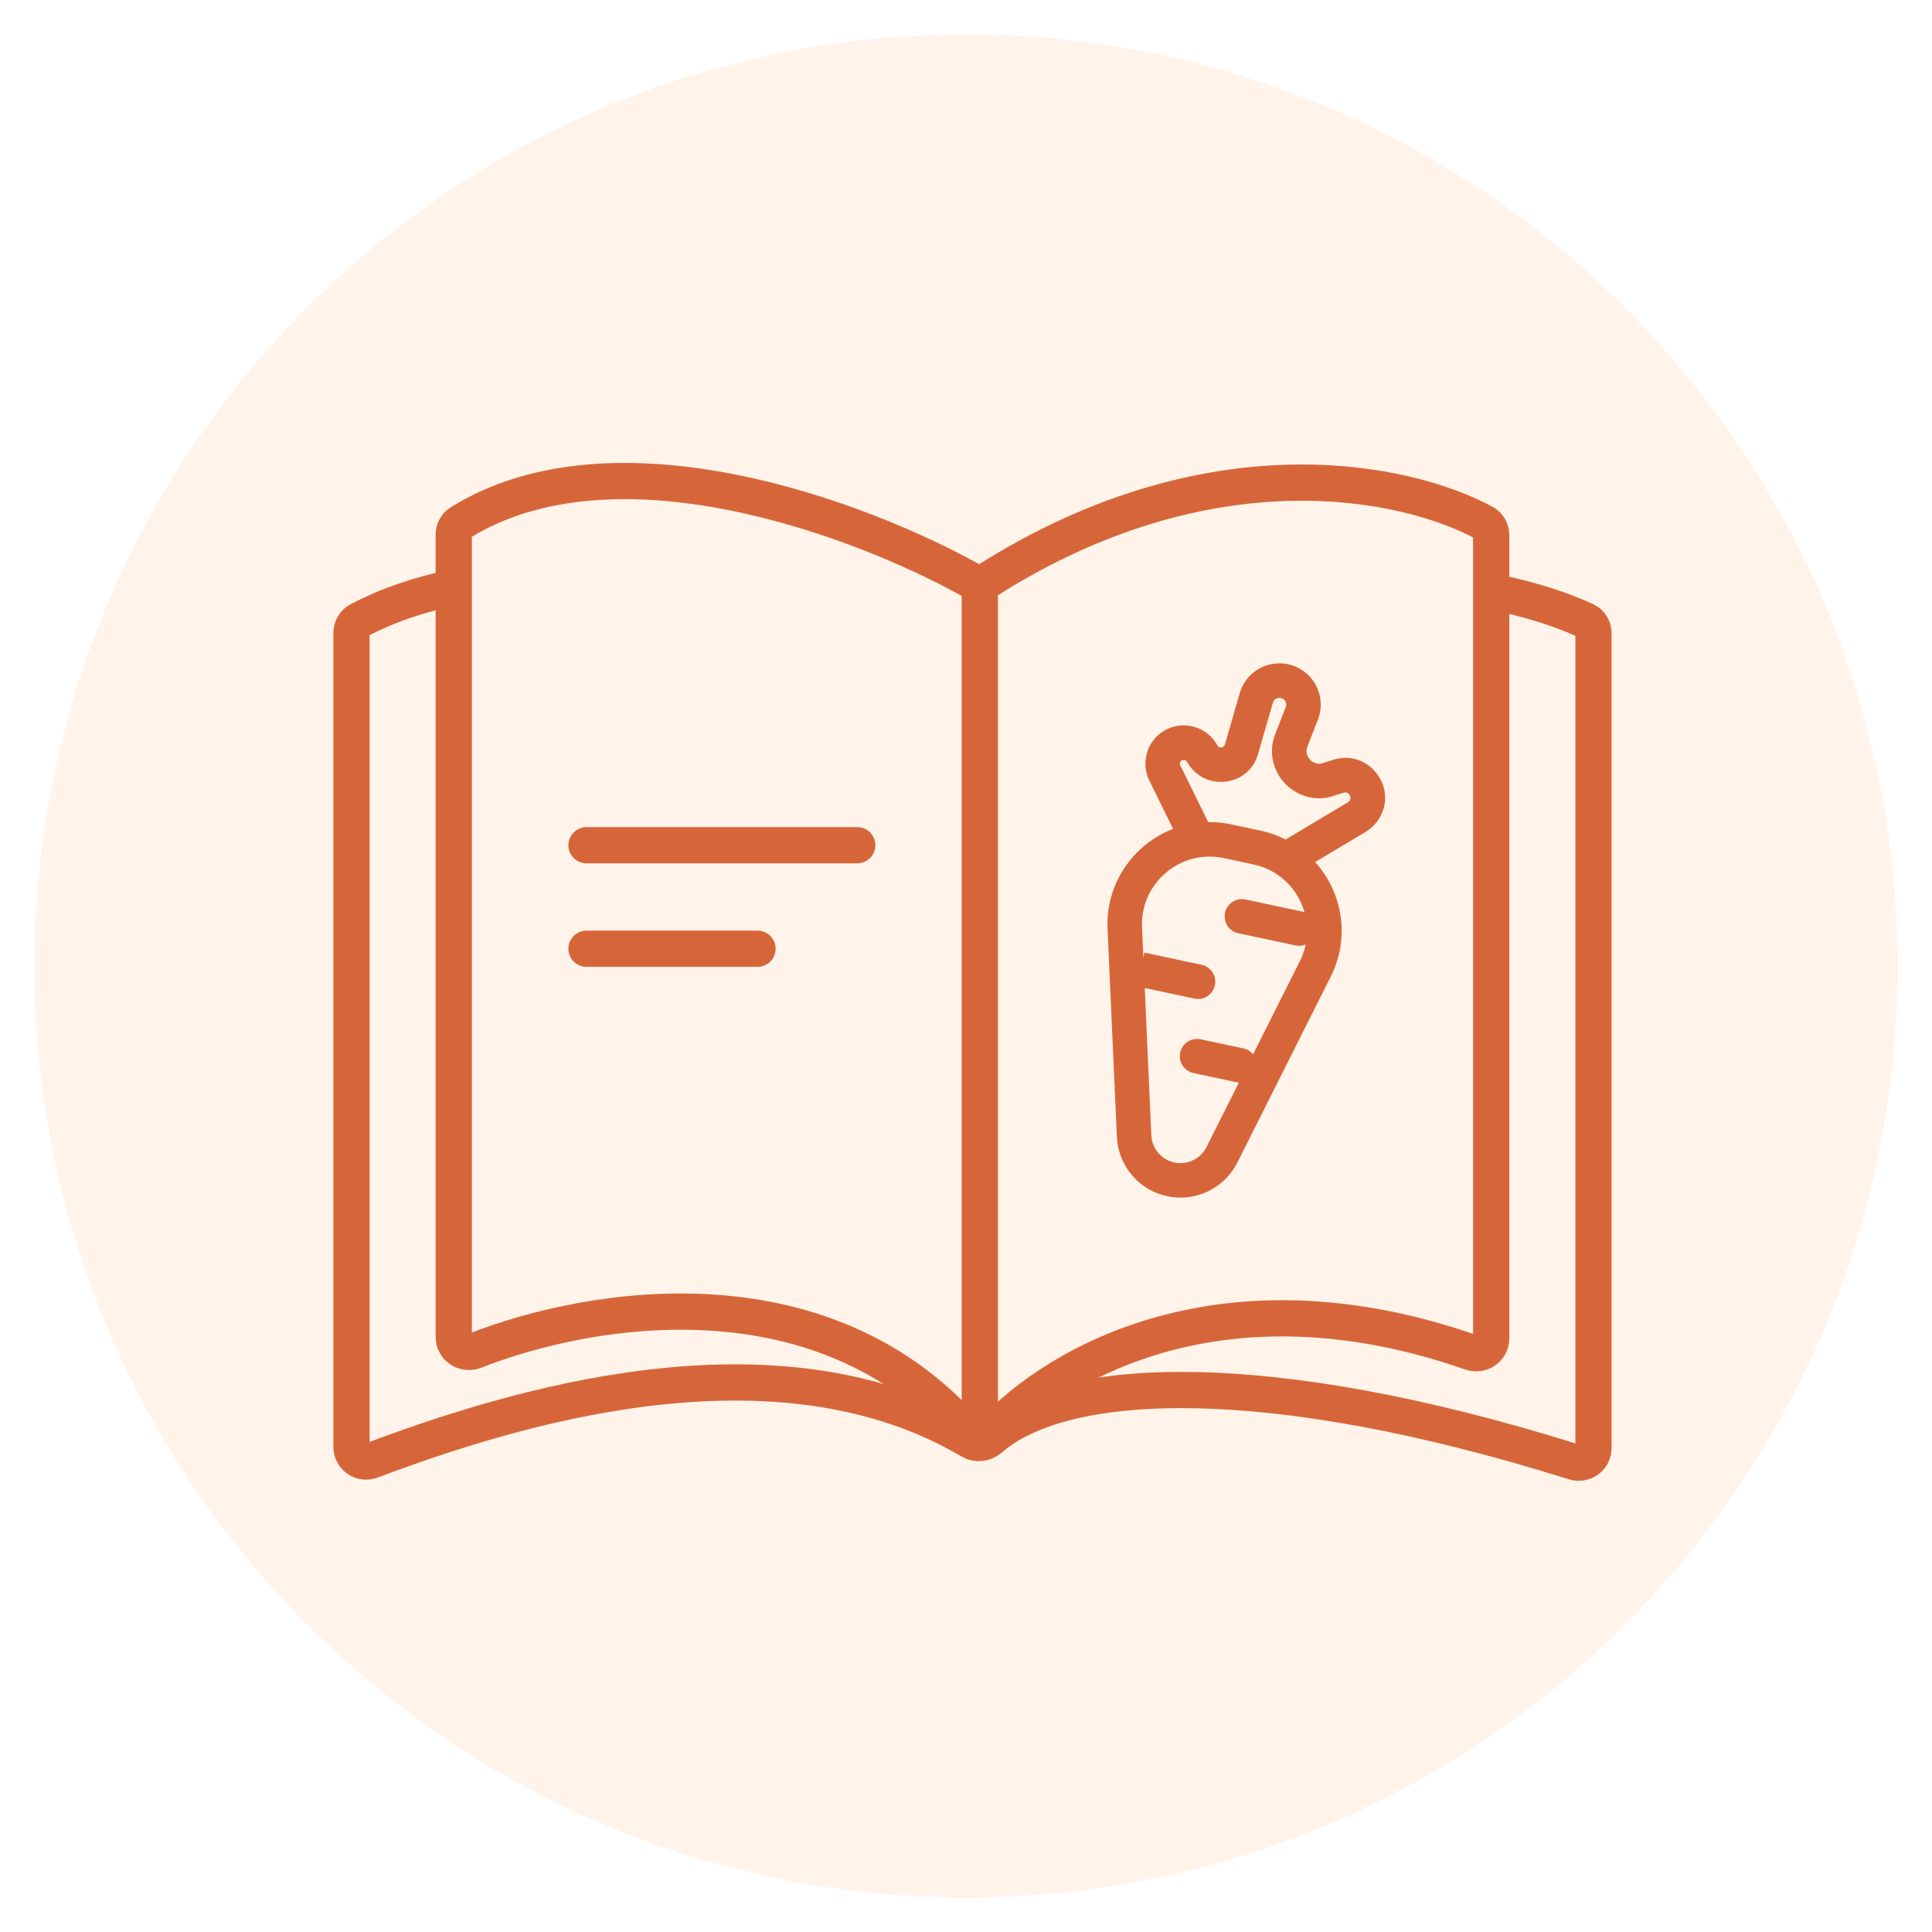
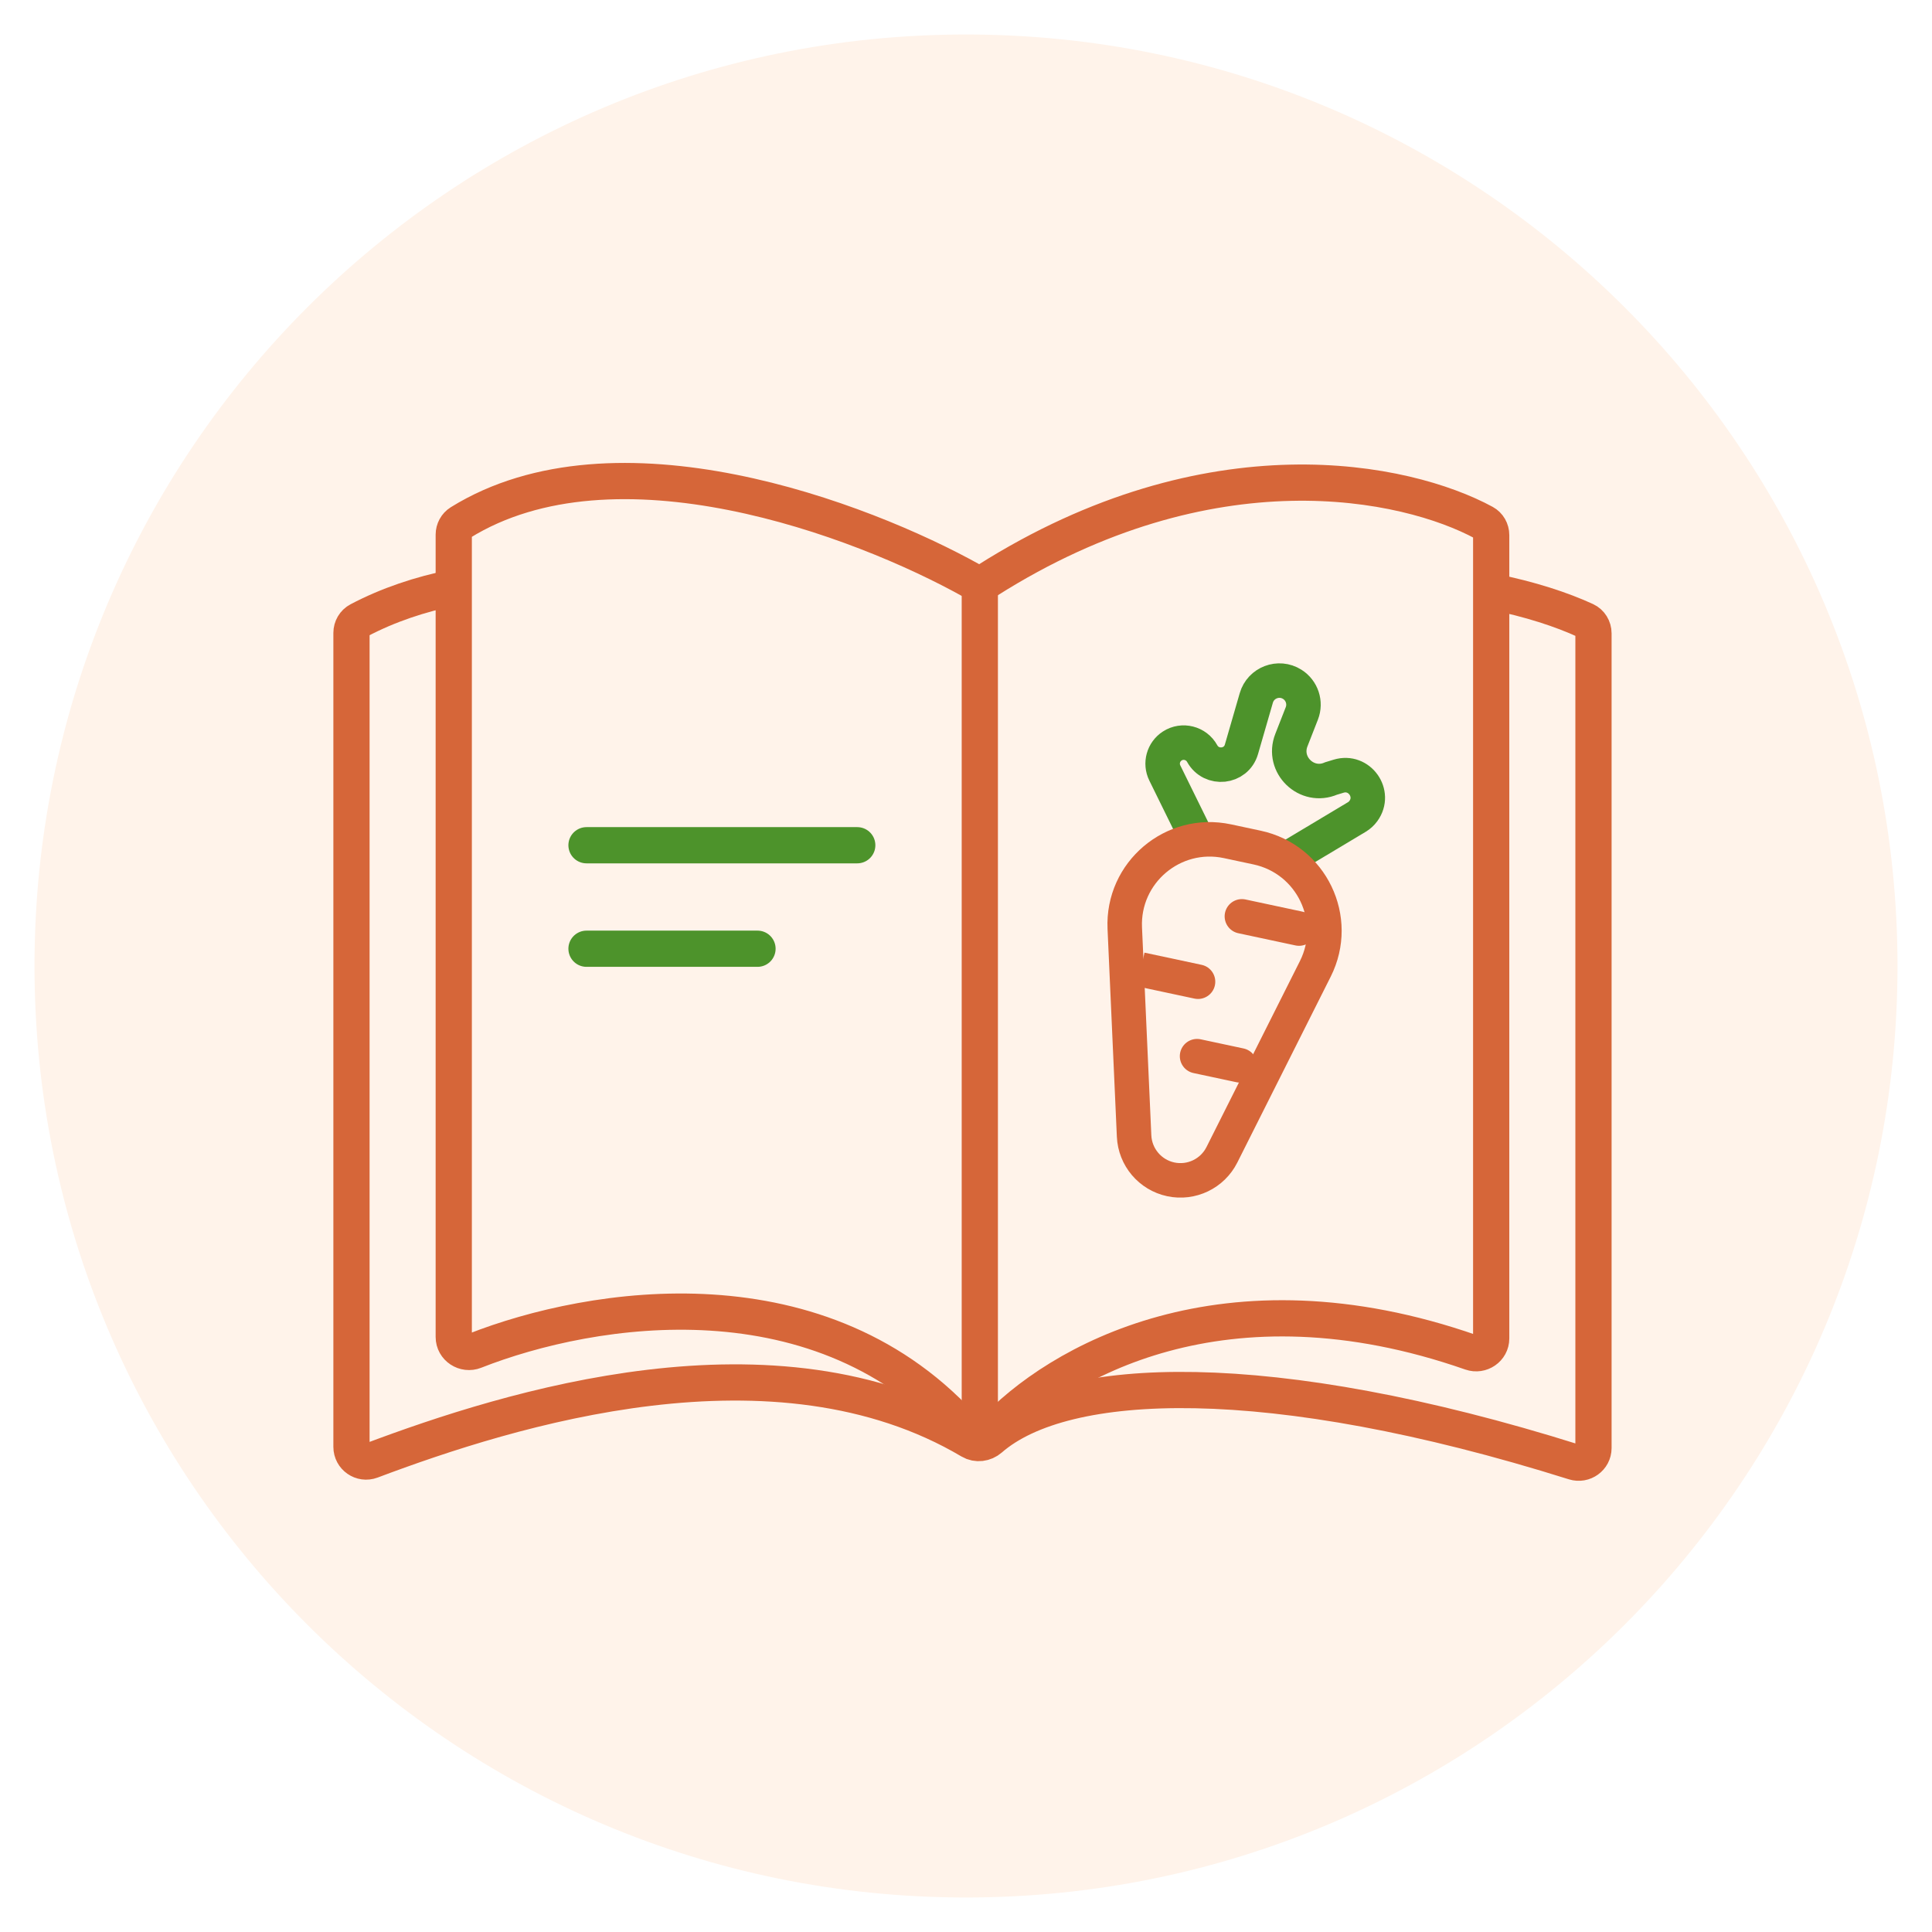
<svg xmlns="http://www.w3.org/2000/svg" width="160" height="160" viewBox="0 0 160 160" fill="none">
  <circle cx="80" cy="80" r="77.143" fill="#FFF3EA" />
  <path d="M123.494 48.976C126.734 49.619 129.381 50.503 131.297 51.387C131.711 51.578 131.965 51.997 131.965 52.453V119.922C131.965 120.744 131.156 121.324 130.372 121.078C105.109 113.139 88.138 113.786 81.989 119.154C81.544 119.542 80.895 119.63 80.388 119.329C64.2 109.736 42.235 116.638 30.748 120.961C29.953 121.26 29.108 120.672 29.108 119.822V52.417C29.108 51.98 29.342 51.575 29.728 51.372C32.15 50.096 34.796 49.214 37.578 48.654" stroke="#D66639" stroke-width="3" />
-   <path d="M37.578 110.725V44.28C37.578 43.876 37.78 43.495 38.124 43.281C50.933 35.337 71.226 42.934 80.501 48.11C80.899 48.332 81.387 48.312 81.772 48.068C100.27 36.357 116.462 39.802 122.899 43.293C123.272 43.496 123.494 43.892 123.494 44.318V110.848C123.494 111.697 122.637 112.28 121.836 112C101.432 104.873 87.559 112.795 82.144 118.679C81.61 119.26 80.664 119.261 80.144 118.666C68.193 104.99 49.058 108.031 39.308 111.874C38.488 112.197 37.578 111.606 37.578 110.725Z" stroke="#D66639" stroke-width="3" />
-   <path d="M48.572 69.999H70.994" stroke="#D66639" stroke-width="3" stroke-linecap="round" />
-   <path d="M48.572 78.57H62.733" stroke="#D66639" stroke-width="3" stroke-linecap="round" />
-   <path d="M81.143 119.868V48.473" stroke="#D66639" stroke-width="3" />
-   <path d="M102.669 57.407C103.301 55.222 105.85 54.251 107.776 55.461C109.167 56.335 109.741 58.075 109.142 59.605L108.276 61.816C107.938 62.683 108.813 63.529 109.668 63.16L109.741 63.129L109.816 63.106L110.439 62.915C113.463 61.991 115.926 65.444 114.068 68.002C113.807 68.361 113.475 68.664 113.095 68.892L108.916 71.392C111.152 73.871 111.853 77.598 110.205 80.879L102.471 96.276L102.365 96.474C101.244 98.489 98.932 99.549 96.66 99.064C94.387 98.579 92.71 96.667 92.509 94.37L92.495 94.146L91.723 76.933C91.552 73.116 93.899 69.899 97.149 68.644L95.183 64.644C94.473 63.201 94.955 61.456 96.305 60.581C97.856 59.576 99.927 60.112 100.812 61.718C100.858 61.8 100.909 61.84 100.956 61.863C101.009 61.889 101.08 61.904 101.156 61.896C101.232 61.888 101.295 61.859 101.337 61.826C101.373 61.797 101.412 61.751 101.438 61.663L102.669 57.407ZM101.357 71.065C97.762 70.297 94.412 73.134 94.577 76.806L94.69 79.317L94.78 78.893L99.514 79.904C100.286 80.069 100.777 80.828 100.612 81.6C100.448 82.371 99.689 82.863 98.918 82.699L94.802 81.82L95.348 94.018C95.398 95.115 96.182 96.041 97.256 96.271C98.33 96.5 99.424 95.975 99.917 94.994L102.601 89.65C102.531 89.646 102.459 89.638 102.388 89.623L98.838 88.865C98.067 88.7 97.575 87.941 97.74 87.169C97.904 86.398 98.664 85.906 99.435 86.07L102.985 86.828C103.308 86.897 103.581 87.072 103.778 87.307L107.651 79.597C107.878 79.147 108.034 78.682 108.132 78.216C107.873 78.325 107.579 78.36 107.283 78.296L102.549 77.286C101.778 77.121 101.286 76.362 101.45 75.59C101.615 74.819 102.374 74.327 103.146 74.491L107.88 75.502C107.932 75.513 107.984 75.527 108.034 75.544C107.489 73.638 105.95 72.046 103.807 71.588L101.357 71.065ZM106.256 57.88C105.938 57.681 105.518 57.841 105.413 58.201L104.182 62.456C103.384 65.215 99.671 65.565 98.31 63.097C98.218 62.931 98.006 62.884 97.859 62.979C97.724 63.066 97.676 63.24 97.746 63.384L100.057 68.083C100.596 68.076 101.146 68.119 101.7 68.22L101.953 68.27L104.404 68.793C105.144 68.951 105.834 69.202 106.472 69.525L111.627 66.44C111.677 66.41 111.721 66.37 111.756 66.322C112.003 65.983 111.676 65.525 111.275 65.647L110.69 65.826C107.539 67.083 104.366 63.969 105.616 60.775L106.481 58.563C106.58 58.311 106.485 58.024 106.256 57.88Z" fill="#D66639" />
+   <path d="M37.578 110.725V44.28C37.578 43.876 37.78 43.495 38.124 43.281C50.933 35.337 71.226 42.934 80.501 48.11C80.899 48.332 81.387 48.312 81.771 48.068C100.269 36.357 116.461 39.802 122.899 43.293C123.272 43.496 123.494 43.892 123.494 44.318V110.848C123.494 111.697 122.636 112.28 121.835 112C101.432 104.873 87.558 112.795 82.144 118.679C81.61 119.26 80.663 119.261 80.144 118.666C68.193 104.99 49.058 108.031 39.307 111.874C38.488 112.197 37.578 111.606 37.578 110.725Z" stroke="#D66639" stroke-width="3" />
+   <path d="M48.572 69.999H70.994" stroke="#4D932B" stroke-width="3" stroke-linecap="round" />
+   <path d="M48.572 78.57H62.733" stroke="#4D932B" stroke-width="3" stroke-linecap="round" />
+   <path d="M81.144 119.868V48.473" stroke="#D66639" stroke-width="3" />
+   <path d="M99.519 70.226L96.464 64.013C96.074 63.22 96.339 62.26 97.081 61.78C97.93 61.229 99.072 61.521 99.56 62.407C100.32 63.784 102.373 63.57 102.81 62.059L104.041 57.804C104.409 56.531 105.894 55.965 107.015 56.67C107.826 57.179 108.16 58.193 107.811 59.084L106.946 61.295C106.144 63.345 108.214 65.344 110.234 64.471L110.857 64.281C112.569 63.757 113.964 65.713 112.911 67.162C112.763 67.365 112.576 67.536 112.36 67.665L105.83 71.574" stroke="#4D932B" stroke-width="2.857" />
+   <path d="M101.655 69.668L104.105 70.191C108.615 71.154 110.998 76.118 108.928 80.239L101.193 95.635C100.408 97.197 98.667 98.033 96.957 97.668C95.248 97.303 94 95.829 93.921 94.082L93.149 76.87C92.942 72.263 97.145 68.705 101.655 69.668Z" stroke="#D66639" stroke-width="2.857" />
+   <path d="M98.917 82.699C99.689 82.863 100.448 82.371 100.613 81.6C100.777 80.828 100.285 80.069 99.514 79.904L99.216 81.302L98.917 82.699ZM94.482 80.291L94.184 81.688L98.917 82.699L99.216 81.302L99.514 79.904L94.78 78.894L94.482 80.291Z" fill="#D66639" />
+   <path d="M99.136 87.468L102.686 88.226" stroke="#D66639" stroke-width="2.857" stroke-linecap="round" />
+   <path d="M102.848 75.888L107.581 76.899" stroke="#D66639" stroke-width="2.857" stroke-linecap="round" />
</svg>
